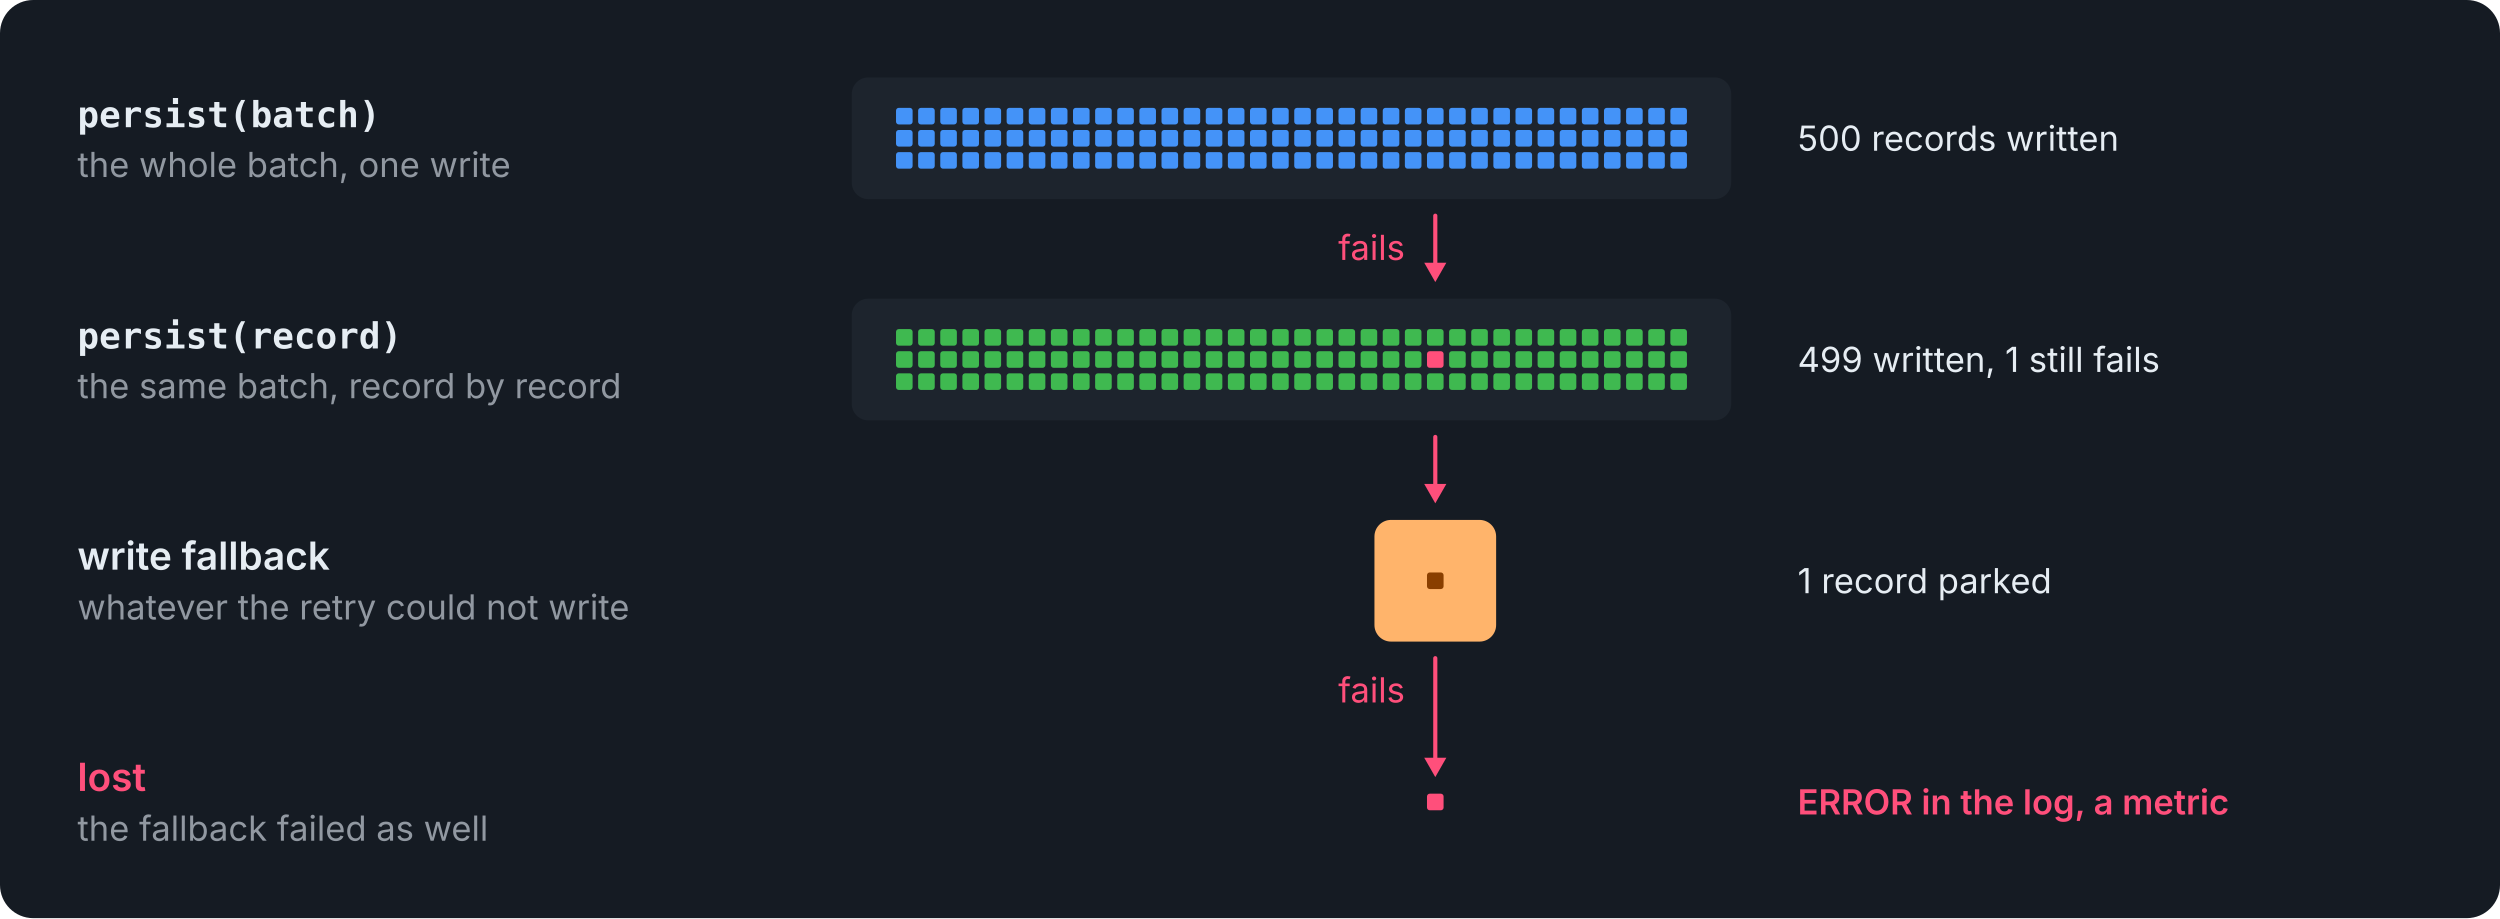
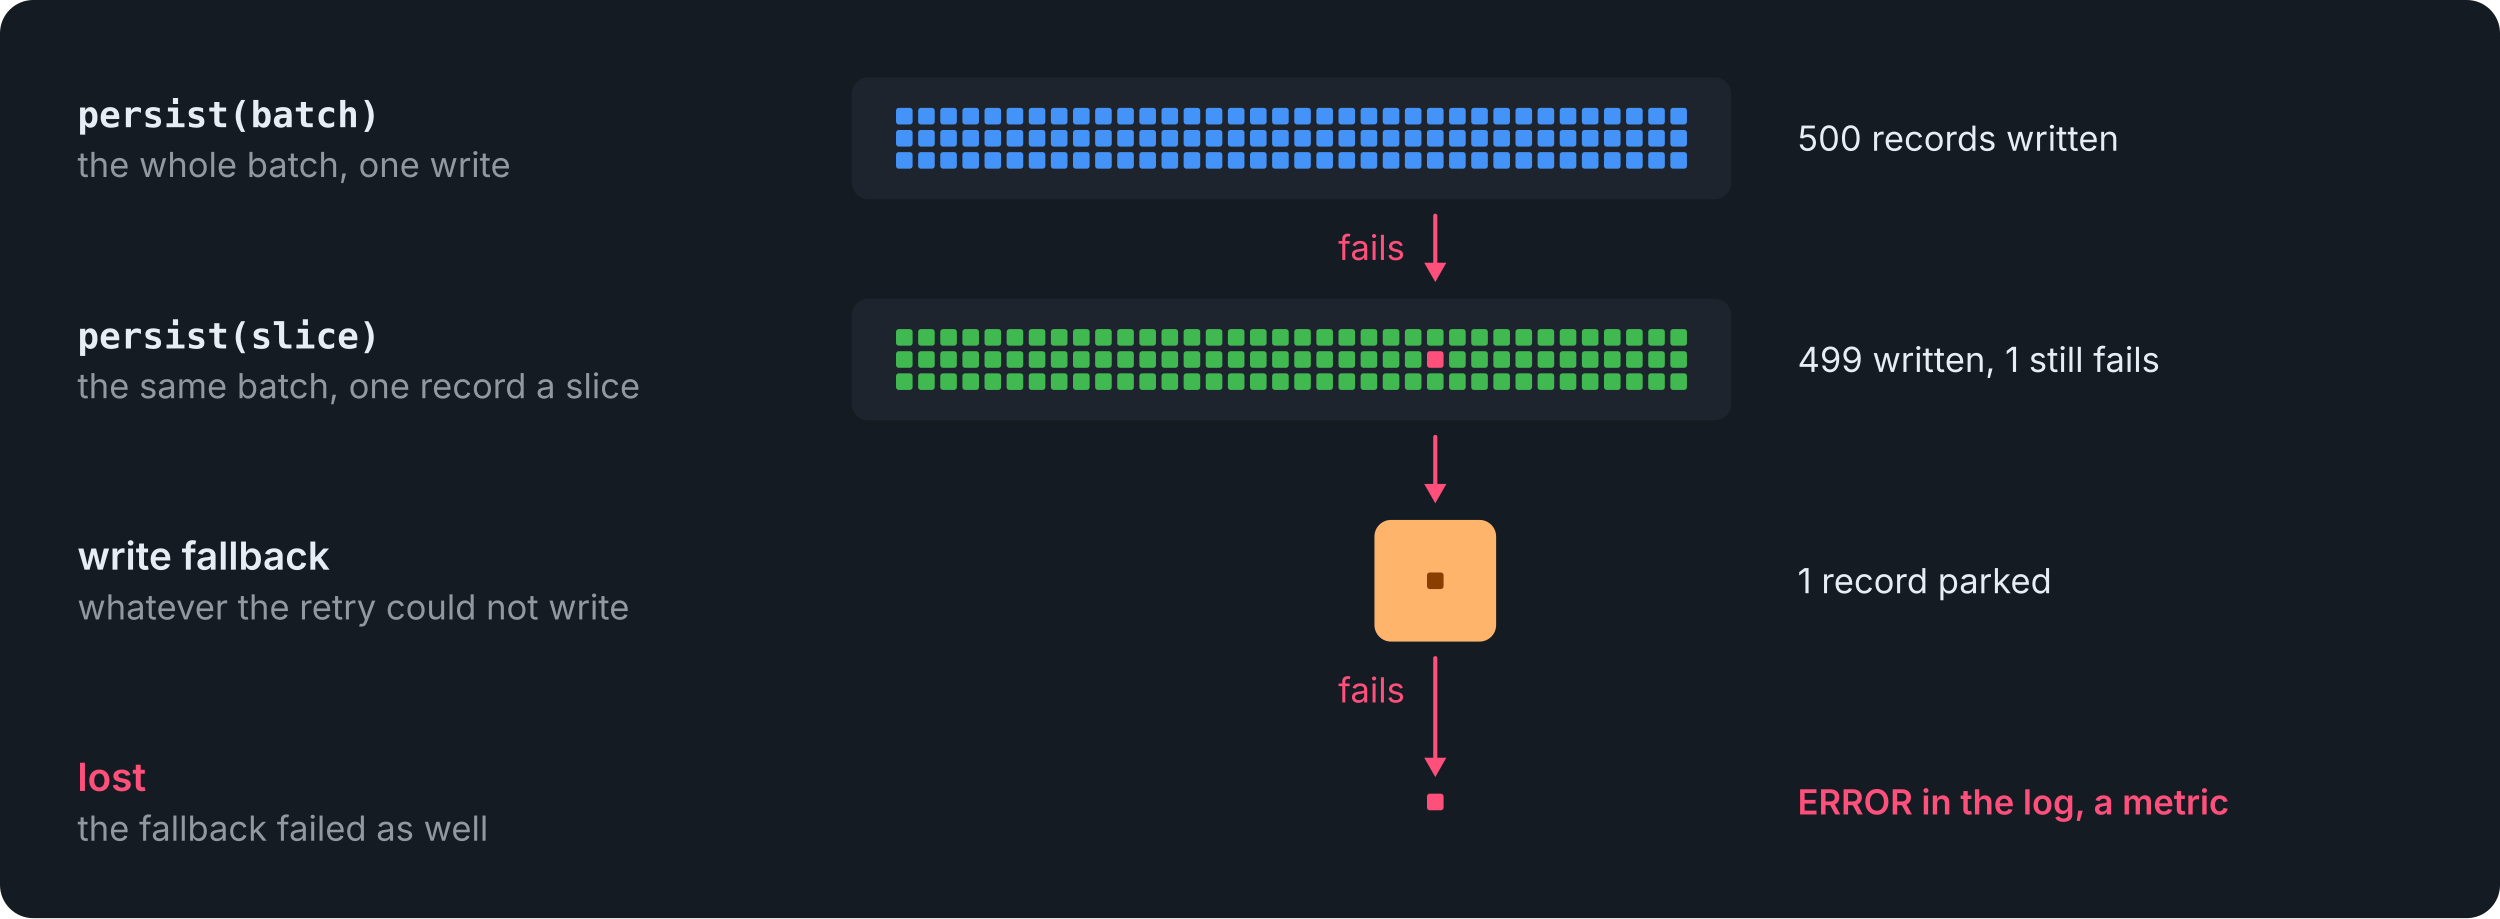
<svg xmlns="http://www.w3.org/2000/svg" viewBox="0 0 904 332" width="904" height="332" role="img">
  <rect width="904" height="332" rx="12" fill="#151B23" />
  <g transform="translate(12,12)">
    <text x="16.0" y="34.0" font-family="ui-monospace, SFMono-Regular, 'SF Mono', Menlo, Consolas, monospace" font-size="13" font-weight="600" fill="#E6EDF3" text-anchor="start">persist(batch)</text>
    <text x="16.0" y="52.0" font-family="-apple-system, BlinkMacSystemFont, 'Segoe UI', Inter, Helvetica, Arial, sans-serif" font-size="12.5" font-weight="400" fill="#9198A1" text-anchor="start">the whole batch, one write</text>
    <text x="638.0" y="42.5" font-family="-apple-system, BlinkMacSystemFont, 'Segoe UI', Inter, Helvetica, Arial, sans-serif" font-size="12.5" font-weight="400" fill="#E6EDF3" text-anchor="start">500 records written</text>
-     <text x="16.0" y="114.0" font-family="ui-monospace, SFMono-Regular, 'SF Mono', Menlo, Consolas, monospace" font-size="13" font-weight="600" fill="#E6EDF3" text-anchor="start">persist(record)</text>
-     <text x="16.0" y="132.0" font-family="-apple-system, BlinkMacSystemFont, 'Segoe UI', Inter, Helvetica, Arial, sans-serif" font-size="12.5" font-weight="400" fill="#9198A1" text-anchor="start">the same batch, record by record</text>
+     <text x="16.0" y="114.0" font-family="ui-monospace, SFMono-Regular, 'SF Mono', Menlo, Consolas, monospace" font-size="13" font-weight="600" fill="#E6EDF3" text-anchor="start">persist(slice)</text>
+     <text x="16.0" y="132.0" font-family="-apple-system, BlinkMacSystemFont, 'Segoe UI', Inter, Helvetica, Arial, sans-serif" font-size="12.5" font-weight="400" fill="#9198A1" text-anchor="start">the same batch, one record a slice</text>
    <text x="638.0" y="122.5" font-family="-apple-system, BlinkMacSystemFont, 'Segoe UI', Inter, Helvetica, Arial, sans-serif" font-size="12.5" font-weight="400" fill="#E6EDF3" text-anchor="start">499 written, 1 still fails</text>
    <text x="16.0" y="194.0" font-family="-apple-system, BlinkMacSystemFont, 'Segoe UI', Inter, Helvetica, Arial, sans-serif" font-size="14" font-weight="600" fill="#E6EDF3" text-anchor="start">write fallback</text>
    <text x="16.0" y="212.0" font-family="-apple-system, BlinkMacSystemFont, 'Segoe UI', Inter, Helvetica, Arial, sans-serif" font-size="12.5" font-weight="400" fill="#9198A1" text-anchor="start">whatever the retry could not write</text>
    <text x="638.0" y="202.5" font-family="-apple-system, BlinkMacSystemFont, 'Segoe UI', Inter, Helvetica, Arial, sans-serif" font-size="12.5" font-weight="400" fill="#E6EDF3" text-anchor="start">1 record parked</text>
    <text x="16.0" y="274.0" font-family="-apple-system, BlinkMacSystemFont, 'Segoe UI', Inter, Helvetica, Arial, sans-serif" font-size="14" font-weight="600" fill="#FF4F7B" text-anchor="start">lost</text>
    <text x="16.0" y="292.0" font-family="-apple-system, BlinkMacSystemFont, 'Segoe UI', Inter, Helvetica, Arial, sans-serif" font-size="12.5" font-weight="400" fill="#9198A1" text-anchor="start">the fallback failed as well</text>
    <text x="638.0" y="282.5" font-family="-apple-system, BlinkMacSystemFont, 'Segoe UI', Inter, Helvetica, Arial, sans-serif" font-size="12.5" font-weight="600" fill="#FF4F7B" text-anchor="start">ERROR in the log, a metric</text>
    <rect x="296.0" y="16.0" width="318.0" height="44.0" rx="6" fill="#1D242D" />
    <rect x="312.0" y="27.0" width="6.0" height="6.0" rx="1" fill="#4493F8" />
    <rect x="312.0" y="35.0" width="6.0" height="6.0" rx="1" fill="#4493F8" />
    <rect x="312.0" y="43.0" width="6.0" height="6.0" rx="1" fill="#4493F8" />
    <rect x="320.0" y="27.0" width="6.0" height="6.0" rx="1" fill="#4493F8" />
    <rect x="320.0" y="35.0" width="6.0" height="6.0" rx="1" fill="#4493F8" />
    <rect x="320.0" y="43.0" width="6.0" height="6.0" rx="1" fill="#4493F8" />
    <rect x="328.0" y="27.0" width="6.0" height="6.0" rx="1" fill="#4493F8" />
    <rect x="328.0" y="35.0" width="6.0" height="6.0" rx="1" fill="#4493F8" />
    <rect x="328.0" y="43.0" width="6.0" height="6.0" rx="1" fill="#4493F8" />
    <rect x="336.0" y="27.0" width="6.0" height="6.0" rx="1" fill="#4493F8" />
    <rect x="336.0" y="35.0" width="6.0" height="6.0" rx="1" fill="#4493F8" />
    <rect x="336.0" y="43.0" width="6.0" height="6.0" rx="1" fill="#4493F8" />
    <rect x="344.0" y="27.0" width="6.0" height="6.0" rx="1" fill="#4493F8" />
    <rect x="344.0" y="35.0" width="6.0" height="6.0" rx="1" fill="#4493F8" />
    <rect x="344.0" y="43.0" width="6.0" height="6.0" rx="1" fill="#4493F8" />
    <rect x="352.0" y="27.0" width="6.0" height="6.0" rx="1" fill="#4493F8" />
    <rect x="352.0" y="35.0" width="6.0" height="6.0" rx="1" fill="#4493F8" />
    <rect x="352.0" y="43.0" width="6.0" height="6.0" rx="1" fill="#4493F8" />
    <rect x="360.0" y="27.0" width="6.0" height="6.0" rx="1" fill="#4493F8" />
    <rect x="360.0" y="35.0" width="6.0" height="6.0" rx="1" fill="#4493F8" />
    <rect x="360.0" y="43.0" width="6.0" height="6.0" rx="1" fill="#4493F8" />
    <rect x="368.0" y="27.0" width="6.0" height="6.0" rx="1" fill="#4493F8" />
    <rect x="368.0" y="35.0" width="6.0" height="6.0" rx="1" fill="#4493F8" />
    <rect x="368.0" y="43.0" width="6.0" height="6.0" rx="1" fill="#4493F8" />
    <rect x="376.0" y="27.0" width="6.0" height="6.0" rx="1" fill="#4493F8" />
    <rect x="376.0" y="35.0" width="6.0" height="6.0" rx="1" fill="#4493F8" />
    <rect x="376.0" y="43.0" width="6.0" height="6.0" rx="1" fill="#4493F8" />
    <rect x="384.0" y="27.0" width="6.0" height="6.0" rx="1" fill="#4493F8" />
    <rect x="384.0" y="35.0" width="6.0" height="6.0" rx="1" fill="#4493F8" />
    <rect x="384.0" y="43.0" width="6.0" height="6.0" rx="1" fill="#4493F8" />
    <rect x="392.0" y="27.0" width="6.0" height="6.0" rx="1" fill="#4493F8" />
    <rect x="392.0" y="35.0" width="6.0" height="6.0" rx="1" fill="#4493F8" />
    <rect x="392.0" y="43.0" width="6.0" height="6.0" rx="1" fill="#4493F8" />
    <rect x="400.0" y="27.0" width="6.0" height="6.0" rx="1" fill="#4493F8" />
    <rect x="400.0" y="35.0" width="6.0" height="6.0" rx="1" fill="#4493F8" />
    <rect x="400.0" y="43.0" width="6.0" height="6.0" rx="1" fill="#4493F8" />
    <rect x="408.0" y="27.0" width="6.0" height="6.0" rx="1" fill="#4493F8" />
    <rect x="408.0" y="35.0" width="6.0" height="6.0" rx="1" fill="#4493F8" />
    <rect x="408.0" y="43.0" width="6.0" height="6.0" rx="1" fill="#4493F8" />
    <rect x="416.0" y="27.0" width="6.0" height="6.0" rx="1" fill="#4493F8" />
    <rect x="416.0" y="35.0" width="6.0" height="6.0" rx="1" fill="#4493F8" />
    <rect x="416.0" y="43.0" width="6.0" height="6.0" rx="1" fill="#4493F8" />
    <rect x="424.0" y="27.0" width="6.0" height="6.0" rx="1" fill="#4493F8" />
    <rect x="424.0" y="35.0" width="6.0" height="6.0" rx="1" fill="#4493F8" />
    <rect x="424.0" y="43.0" width="6.0" height="6.0" rx="1" fill="#4493F8" />
    <rect x="432.0" y="27.0" width="6.0" height="6.0" rx="1" fill="#4493F8" />
    <rect x="432.0" y="35.0" width="6.0" height="6.0" rx="1" fill="#4493F8" />
    <rect x="432.0" y="43.0" width="6.0" height="6.0" rx="1" fill="#4493F8" />
    <rect x="440.0" y="27.0" width="6.0" height="6.0" rx="1" fill="#4493F8" />
    <rect x="440.0" y="35.0" width="6.0" height="6.0" rx="1" fill="#4493F8" />
    <rect x="440.0" y="43.0" width="6.0" height="6.0" rx="1" fill="#4493F8" />
    <rect x="448.0" y="27.0" width="6.0" height="6.0" rx="1" fill="#4493F8" />
    <rect x="448.0" y="35.0" width="6.0" height="6.0" rx="1" fill="#4493F8" />
    <rect x="448.0" y="43.0" width="6.0" height="6.0" rx="1" fill="#4493F8" />
    <rect x="456.0" y="27.0" width="6.0" height="6.0" rx="1" fill="#4493F8" />
    <rect x="456.0" y="35.0" width="6.0" height="6.0" rx="1" fill="#4493F8" />
    <rect x="456.0" y="43.0" width="6.0" height="6.0" rx="1" fill="#4493F8" />
    <rect x="464.0" y="27.0" width="6.0" height="6.0" rx="1" fill="#4493F8" />
    <rect x="464.0" y="35.0" width="6.0" height="6.0" rx="1" fill="#4493F8" />
    <rect x="464.0" y="43.0" width="6.0" height="6.0" rx="1" fill="#4493F8" />
    <rect x="472.0" y="27.0" width="6.0" height="6.0" rx="1" fill="#4493F8" />
    <rect x="472.0" y="35.0" width="6.0" height="6.0" rx="1" fill="#4493F8" />
    <rect x="472.0" y="43.0" width="6.0" height="6.0" rx="1" fill="#4493F8" />
    <rect x="480.0" y="27.0" width="6.0" height="6.0" rx="1" fill="#4493F8" />
    <rect x="480.0" y="35.0" width="6.0" height="6.0" rx="1" fill="#4493F8" />
    <rect x="480.0" y="43.0" width="6.0" height="6.0" rx="1" fill="#4493F8" />
    <rect x="488.0" y="27.0" width="6.0" height="6.0" rx="1" fill="#4493F8" />
    <rect x="488.0" y="35.0" width="6.0" height="6.0" rx="1" fill="#4493F8" />
    <rect x="488.0" y="43.0" width="6.0" height="6.0" rx="1" fill="#4493F8" />
    <rect x="496.0" y="27.0" width="6.0" height="6.0" rx="1" fill="#4493F8" />
    <rect x="496.0" y="35.0" width="6.0" height="6.0" rx="1" fill="#4493F8" />
    <rect x="496.0" y="43.0" width="6.0" height="6.0" rx="1" fill="#4493F8" />
    <rect x="504.0" y="27.0" width="6.0" height="6.0" rx="1" fill="#4493F8" />
    <rect x="504.0" y="35.0" width="6.0" height="6.0" rx="1" fill="#4493F8" />
    <rect x="504.0" y="43.0" width="6.0" height="6.0" rx="1" fill="#4493F8" />
    <rect x="512.0" y="27.0" width="6.0" height="6.0" rx="1" fill="#4493F8" />
    <rect x="512.0" y="35.0" width="6.0" height="6.0" rx="1" fill="#4493F8" />
    <rect x="512.0" y="43.0" width="6.0" height="6.0" rx="1" fill="#4493F8" />
    <rect x="520.0" y="27.0" width="6.0" height="6.0" rx="1" fill="#4493F8" />
    <rect x="520.0" y="35.0" width="6.0" height="6.0" rx="1" fill="#4493F8" />
    <rect x="520.0" y="43.0" width="6.0" height="6.0" rx="1" fill="#4493F8" />
    <rect x="528.0" y="27.0" width="6.0" height="6.0" rx="1" fill="#4493F8" />
    <rect x="528.0" y="35.0" width="6.0" height="6.0" rx="1" fill="#4493F8" />
    <rect x="528.0" y="43.0" width="6.0" height="6.0" rx="1" fill="#4493F8" />
    <rect x="536.0" y="27.0" width="6.0" height="6.0" rx="1" fill="#4493F8" />
    <rect x="536.0" y="35.0" width="6.0" height="6.0" rx="1" fill="#4493F8" />
    <rect x="536.0" y="43.0" width="6.0" height="6.0" rx="1" fill="#4493F8" />
    <rect x="544.0" y="27.0" width="6.0" height="6.0" rx="1" fill="#4493F8" />
    <rect x="544.0" y="35.0" width="6.0" height="6.0" rx="1" fill="#4493F8" />
    <rect x="544.0" y="43.0" width="6.0" height="6.0" rx="1" fill="#4493F8" />
    <rect x="552.0" y="27.0" width="6.0" height="6.0" rx="1" fill="#4493F8" />
    <rect x="552.0" y="35.0" width="6.0" height="6.0" rx="1" fill="#4493F8" />
    <rect x="552.0" y="43.0" width="6.0" height="6.0" rx="1" fill="#4493F8" />
    <rect x="560.0" y="27.0" width="6.0" height="6.0" rx="1" fill="#4493F8" />
    <rect x="560.0" y="35.0" width="6.0" height="6.0" rx="1" fill="#4493F8" />
    <rect x="560.0" y="43.0" width="6.0" height="6.0" rx="1" fill="#4493F8" />
    <rect x="568.0" y="27.0" width="6.0" height="6.0" rx="1" fill="#4493F8" />
    <rect x="568.0" y="35.0" width="6.0" height="6.0" rx="1" fill="#4493F8" />
    <rect x="568.0" y="43.0" width="6.0" height="6.0" rx="1" fill="#4493F8" />
    <rect x="576.0" y="27.0" width="6.0" height="6.0" rx="1" fill="#4493F8" />
    <rect x="576.0" y="35.0" width="6.0" height="6.0" rx="1" fill="#4493F8" />
    <rect x="576.0" y="43.0" width="6.0" height="6.0" rx="1" fill="#4493F8" />
    <rect x="584.0" y="27.0" width="6.0" height="6.0" rx="1" fill="#4493F8" />
    <rect x="584.0" y="35.0" width="6.0" height="6.0" rx="1" fill="#4493F8" />
    <rect x="584.0" y="43.0" width="6.0" height="6.0" rx="1" fill="#4493F8" />
    <rect x="592.0" y="27.0" width="6.0" height="6.0" rx="1" fill="#4493F8" />
    <rect x="592.0" y="35.0" width="6.0" height="6.0" rx="1" fill="#4493F8" />
    <rect x="592.0" y="43.0" width="6.0" height="6.0" rx="1" fill="#4493F8" />
    <rect x="296.0" y="96.0" width="318.0" height="44.0" rx="6" fill="#1D242D" />
    <rect x="312.0" y="107.0" width="6.0" height="6.0" rx="1" fill="#3FB950" />
    <rect x="312.0" y="115.0" width="6.0" height="6.0" rx="1" fill="#3FB950" />
    <rect x="312.0" y="123.0" width="6.0" height="6.0" rx="1" fill="#3FB950" />
    <rect x="320.0" y="107.0" width="6.0" height="6.0" rx="1" fill="#3FB950" />
    <rect x="320.0" y="115.0" width="6.0" height="6.0" rx="1" fill="#3FB950" />
    <rect x="320.0" y="123.0" width="6.0" height="6.0" rx="1" fill="#3FB950" />
    <rect x="328.0" y="107.0" width="6.0" height="6.0" rx="1" fill="#3FB950" />
    <rect x="328.0" y="115.0" width="6.0" height="6.0" rx="1" fill="#3FB950" />
    <rect x="328.0" y="123.0" width="6.0" height="6.0" rx="1" fill="#3FB950" />
    <rect x="336.0" y="107.0" width="6.0" height="6.0" rx="1" fill="#3FB950" />
    <rect x="336.0" y="115.0" width="6.0" height="6.0" rx="1" fill="#3FB950" />
    <rect x="336.0" y="123.0" width="6.0" height="6.0" rx="1" fill="#3FB950" />
    <rect x="344.0" y="107.0" width="6.0" height="6.0" rx="1" fill="#3FB950" />
    <rect x="344.0" y="115.0" width="6.0" height="6.0" rx="1" fill="#3FB950" />
    <rect x="344.0" y="123.0" width="6.0" height="6.0" rx="1" fill="#3FB950" />
    <rect x="352.0" y="107.0" width="6.0" height="6.0" rx="1" fill="#3FB950" />
    <rect x="352.0" y="115.0" width="6.0" height="6.0" rx="1" fill="#3FB950" />
    <rect x="352.0" y="123.0" width="6.0" height="6.0" rx="1" fill="#3FB950" />
    <rect x="360.0" y="107.0" width="6.0" height="6.0" rx="1" fill="#3FB950" />
    <rect x="360.0" y="115.0" width="6.0" height="6.0" rx="1" fill="#3FB950" />
    <rect x="360.0" y="123.0" width="6.0" height="6.0" rx="1" fill="#3FB950" />
    <rect x="368.0" y="107.0" width="6.0" height="6.0" rx="1" fill="#3FB950" />
    <rect x="368.0" y="115.0" width="6.0" height="6.0" rx="1" fill="#3FB950" />
    <rect x="368.0" y="123.0" width="6.0" height="6.0" rx="1" fill="#3FB950" />
    <rect x="376.0" y="107.0" width="6.0" height="6.0" rx="1" fill="#3FB950" />
    <rect x="376.0" y="115.0" width="6.0" height="6.0" rx="1" fill="#3FB950" />
    <rect x="376.0" y="123.0" width="6.0" height="6.0" rx="1" fill="#3FB950" />
    <rect x="384.0" y="107.0" width="6.0" height="6.0" rx="1" fill="#3FB950" />
    <rect x="384.0" y="115.0" width="6.0" height="6.0" rx="1" fill="#3FB950" />
    <rect x="384.0" y="123.0" width="6.0" height="6.0" rx="1" fill="#3FB950" />
    <rect x="392.0" y="107.0" width="6.0" height="6.0" rx="1" fill="#3FB950" />
    <rect x="392.0" y="115.0" width="6.0" height="6.0" rx="1" fill="#3FB950" />
    <rect x="392.0" y="123.0" width="6.0" height="6.0" rx="1" fill="#3FB950" />
    <rect x="400.0" y="107.0" width="6.0" height="6.0" rx="1" fill="#3FB950" />
    <rect x="400.0" y="115.0" width="6.0" height="6.0" rx="1" fill="#3FB950" />
    <rect x="400.0" y="123.0" width="6.0" height="6.0" rx="1" fill="#3FB950" />
    <rect x="408.0" y="107.0" width="6.0" height="6.0" rx="1" fill="#3FB950" />
    <rect x="408.0" y="115.0" width="6.0" height="6.0" rx="1" fill="#3FB950" />
    <rect x="408.0" y="123.0" width="6.0" height="6.0" rx="1" fill="#3FB950" />
    <rect x="416.0" y="107.0" width="6.0" height="6.0" rx="1" fill="#3FB950" />
    <rect x="416.0" y="115.0" width="6.0" height="6.0" rx="1" fill="#3FB950" />
    <rect x="416.0" y="123.0" width="6.0" height="6.0" rx="1" fill="#3FB950" />
    <rect x="424.0" y="107.0" width="6.0" height="6.0" rx="1" fill="#3FB950" />
    <rect x="424.0" y="115.0" width="6.0" height="6.0" rx="1" fill="#3FB950" />
    <rect x="424.0" y="123.0" width="6.0" height="6.0" rx="1" fill="#3FB950" />
    <rect x="432.0" y="107.0" width="6.0" height="6.0" rx="1" fill="#3FB950" />
    <rect x="432.0" y="115.0" width="6.0" height="6.0" rx="1" fill="#3FB950" />
    <rect x="432.0" y="123.0" width="6.0" height="6.0" rx="1" fill="#3FB950" />
    <rect x="440.0" y="107.0" width="6.0" height="6.0" rx="1" fill="#3FB950" />
    <rect x="440.0" y="115.0" width="6.0" height="6.0" rx="1" fill="#3FB950" />
    <rect x="440.0" y="123.0" width="6.0" height="6.0" rx="1" fill="#3FB950" />
    <rect x="448.0" y="107.0" width="6.0" height="6.0" rx="1" fill="#3FB950" />
    <rect x="448.0" y="115.0" width="6.0" height="6.0" rx="1" fill="#3FB950" />
    <rect x="448.0" y="123.0" width="6.0" height="6.0" rx="1" fill="#3FB950" />
    <rect x="456.0" y="107.0" width="6.0" height="6.0" rx="1" fill="#3FB950" />
    <rect x="456.0" y="115.0" width="6.0" height="6.0" rx="1" fill="#3FB950" />
    <rect x="456.0" y="123.0" width="6.0" height="6.0" rx="1" fill="#3FB950" />
    <rect x="464.0" y="107.0" width="6.0" height="6.0" rx="1" fill="#3FB950" />
    <rect x="464.0" y="115.0" width="6.0" height="6.0" rx="1" fill="#3FB950" />
    <rect x="464.0" y="123.0" width="6.0" height="6.0" rx="1" fill="#3FB950" />
    <rect x="472.0" y="107.0" width="6.0" height="6.0" rx="1" fill="#3FB950" />
    <rect x="472.0" y="115.0" width="6.0" height="6.0" rx="1" fill="#3FB950" />
    <rect x="472.0" y="123.0" width="6.0" height="6.0" rx="1" fill="#3FB950" />
    <rect x="480.0" y="107.0" width="6.0" height="6.0" rx="1" fill="#3FB950" />
    <rect x="480.0" y="115.0" width="6.0" height="6.0" rx="1" fill="#3FB950" />
    <rect x="480.0" y="123.0" width="6.0" height="6.0" rx="1" fill="#3FB950" />
    <rect x="488.0" y="107.0" width="6.0" height="6.0" rx="1" fill="#3FB950" />
    <rect x="488.0" y="115.0" width="6.0" height="6.0" rx="1" fill="#3FB950" />
    <rect x="488.0" y="123.0" width="6.0" height="6.0" rx="1" fill="#3FB950" />
    <rect x="496.0" y="107.0" width="6.0" height="6.0" rx="1" fill="#3FB950" />
    <rect x="496.0" y="115.0" width="6.0" height="6.0" rx="1" fill="#3FB950" />
    <rect x="496.0" y="123.0" width="6.0" height="6.0" rx="1" fill="#3FB950" />
    <rect x="504.0" y="107.0" width="6.0" height="6.0" rx="1" fill="#3FB950" />
    <rect x="504.0" y="115.0" width="6.0" height="6.0" rx="1" fill="#FF4F7B" />
    <rect x="504.0" y="123.0" width="6.0" height="6.0" rx="1" fill="#3FB950" />
    <rect x="512.0" y="107.0" width="6.0" height="6.0" rx="1" fill="#3FB950" />
    <rect x="512.0" y="115.0" width="6.0" height="6.0" rx="1" fill="#3FB950" />
    <rect x="512.0" y="123.0" width="6.0" height="6.0" rx="1" fill="#3FB950" />
    <rect x="520.0" y="107.0" width="6.0" height="6.0" rx="1" fill="#3FB950" />
    <rect x="520.0" y="115.0" width="6.0" height="6.0" rx="1" fill="#3FB950" />
    <rect x="520.0" y="123.0" width="6.0" height="6.0" rx="1" fill="#3FB950" />
    <rect x="528.0" y="107.0" width="6.0" height="6.0" rx="1" fill="#3FB950" />
    <rect x="528.0" y="115.0" width="6.0" height="6.0" rx="1" fill="#3FB950" />
    <rect x="528.0" y="123.0" width="6.0" height="6.0" rx="1" fill="#3FB950" />
    <rect x="536.0" y="107.0" width="6.0" height="6.0" rx="1" fill="#3FB950" />
    <rect x="536.0" y="115.0" width="6.0" height="6.0" rx="1" fill="#3FB950" />
    <rect x="536.0" y="123.0" width="6.0" height="6.0" rx="1" fill="#3FB950" />
    <rect x="544.0" y="107.0" width="6.0" height="6.0" rx="1" fill="#3FB950" />
    <rect x="544.0" y="115.0" width="6.0" height="6.0" rx="1" fill="#3FB950" />
    <rect x="544.0" y="123.0" width="6.0" height="6.0" rx="1" fill="#3FB950" />
    <rect x="552.0" y="107.0" width="6.0" height="6.0" rx="1" fill="#3FB950" />
    <rect x="552.0" y="115.0" width="6.0" height="6.0" rx="1" fill="#3FB950" />
    <rect x="552.0" y="123.0" width="6.0" height="6.0" rx="1" fill="#3FB950" />
    <rect x="560.0" y="107.0" width="6.0" height="6.0" rx="1" fill="#3FB950" />
    <rect x="560.0" y="115.0" width="6.0" height="6.0" rx="1" fill="#3FB950" />
    <rect x="560.0" y="123.0" width="6.0" height="6.0" rx="1" fill="#3FB950" />
    <rect x="568.0" y="107.0" width="6.0" height="6.0" rx="1" fill="#3FB950" />
    <rect x="568.0" y="115.0" width="6.0" height="6.0" rx="1" fill="#3FB950" />
    <rect x="568.0" y="123.0" width="6.0" height="6.0" rx="1" fill="#3FB950" />
    <rect x="576.0" y="107.0" width="6.0" height="6.0" rx="1" fill="#3FB950" />
    <rect x="576.0" y="115.0" width="6.0" height="6.0" rx="1" fill="#3FB950" />
    <rect x="576.0" y="123.0" width="6.0" height="6.0" rx="1" fill="#3FB950" />
    <rect x="584.0" y="107.0" width="6.0" height="6.0" rx="1" fill="#3FB950" />
    <rect x="584.0" y="115.0" width="6.0" height="6.0" rx="1" fill="#3FB950" />
    <rect x="584.0" y="123.0" width="6.0" height="6.0" rx="1" fill="#3FB950" />
    <rect x="592.0" y="107.0" width="6.0" height="6.0" rx="1" fill="#3FB950" />
    <rect x="592.0" y="115.0" width="6.0" height="6.0" rx="1" fill="#3FB950" />
    <rect x="592.0" y="123.0" width="6.0" height="6.0" rx="1" fill="#3FB950" />
    <rect x="485.0" y="176.0" width="44.0" height="44.0" rx="6" fill="#FFB46B" />
    <rect x="504.0" y="195.0" width="6.0" height="6.0" rx="1" fill="#8A3F00" />
    <rect x="504.0" y="275.0" width="6.0" height="6.0" rx="1" fill="#FF4F7B" />
    <path d="M507.0,66 L507.0,84" stroke="#FF4F7B" stroke-width="1.5" fill="none" stroke-linecap="round" stroke-linejoin="round" />
    <path d="M503.0,83 L507.0,90 L511.0,83 Z" fill="#FF4F7B" />
    <path d="M507.0,146 L507.0,164" stroke="#FF4F7B" stroke-width="1.5" fill="none" stroke-linecap="round" stroke-linejoin="round" />
    <path d="M503.0,163 L507.0,170 L511.0,163 Z" fill="#FF4F7B" />
    <path d="M507.0,226 L507.0,263.0" stroke="#FF4F7B" stroke-width="1.5" fill="none" stroke-linecap="round" stroke-linejoin="round" />
    <path d="M503.0,262.0 L507.0,269.0 L511.0,262.0 Z" fill="#FF4F7B" />
    <text x="496.0" y="82.0" font-family="-apple-system, BlinkMacSystemFont, 'Segoe UI', Inter, Helvetica, Arial, sans-serif" font-size="12.5" font-weight="400" fill="#FF4F7B" text-anchor="end">fails</text>
    <text x="496.0" y="242.0" font-family="-apple-system, BlinkMacSystemFont, 'Segoe UI', Inter, Helvetica, Arial, sans-serif" font-size="12.5" font-weight="400" fill="#FF4F7B" text-anchor="end">fails</text>
  </g>
</svg>
